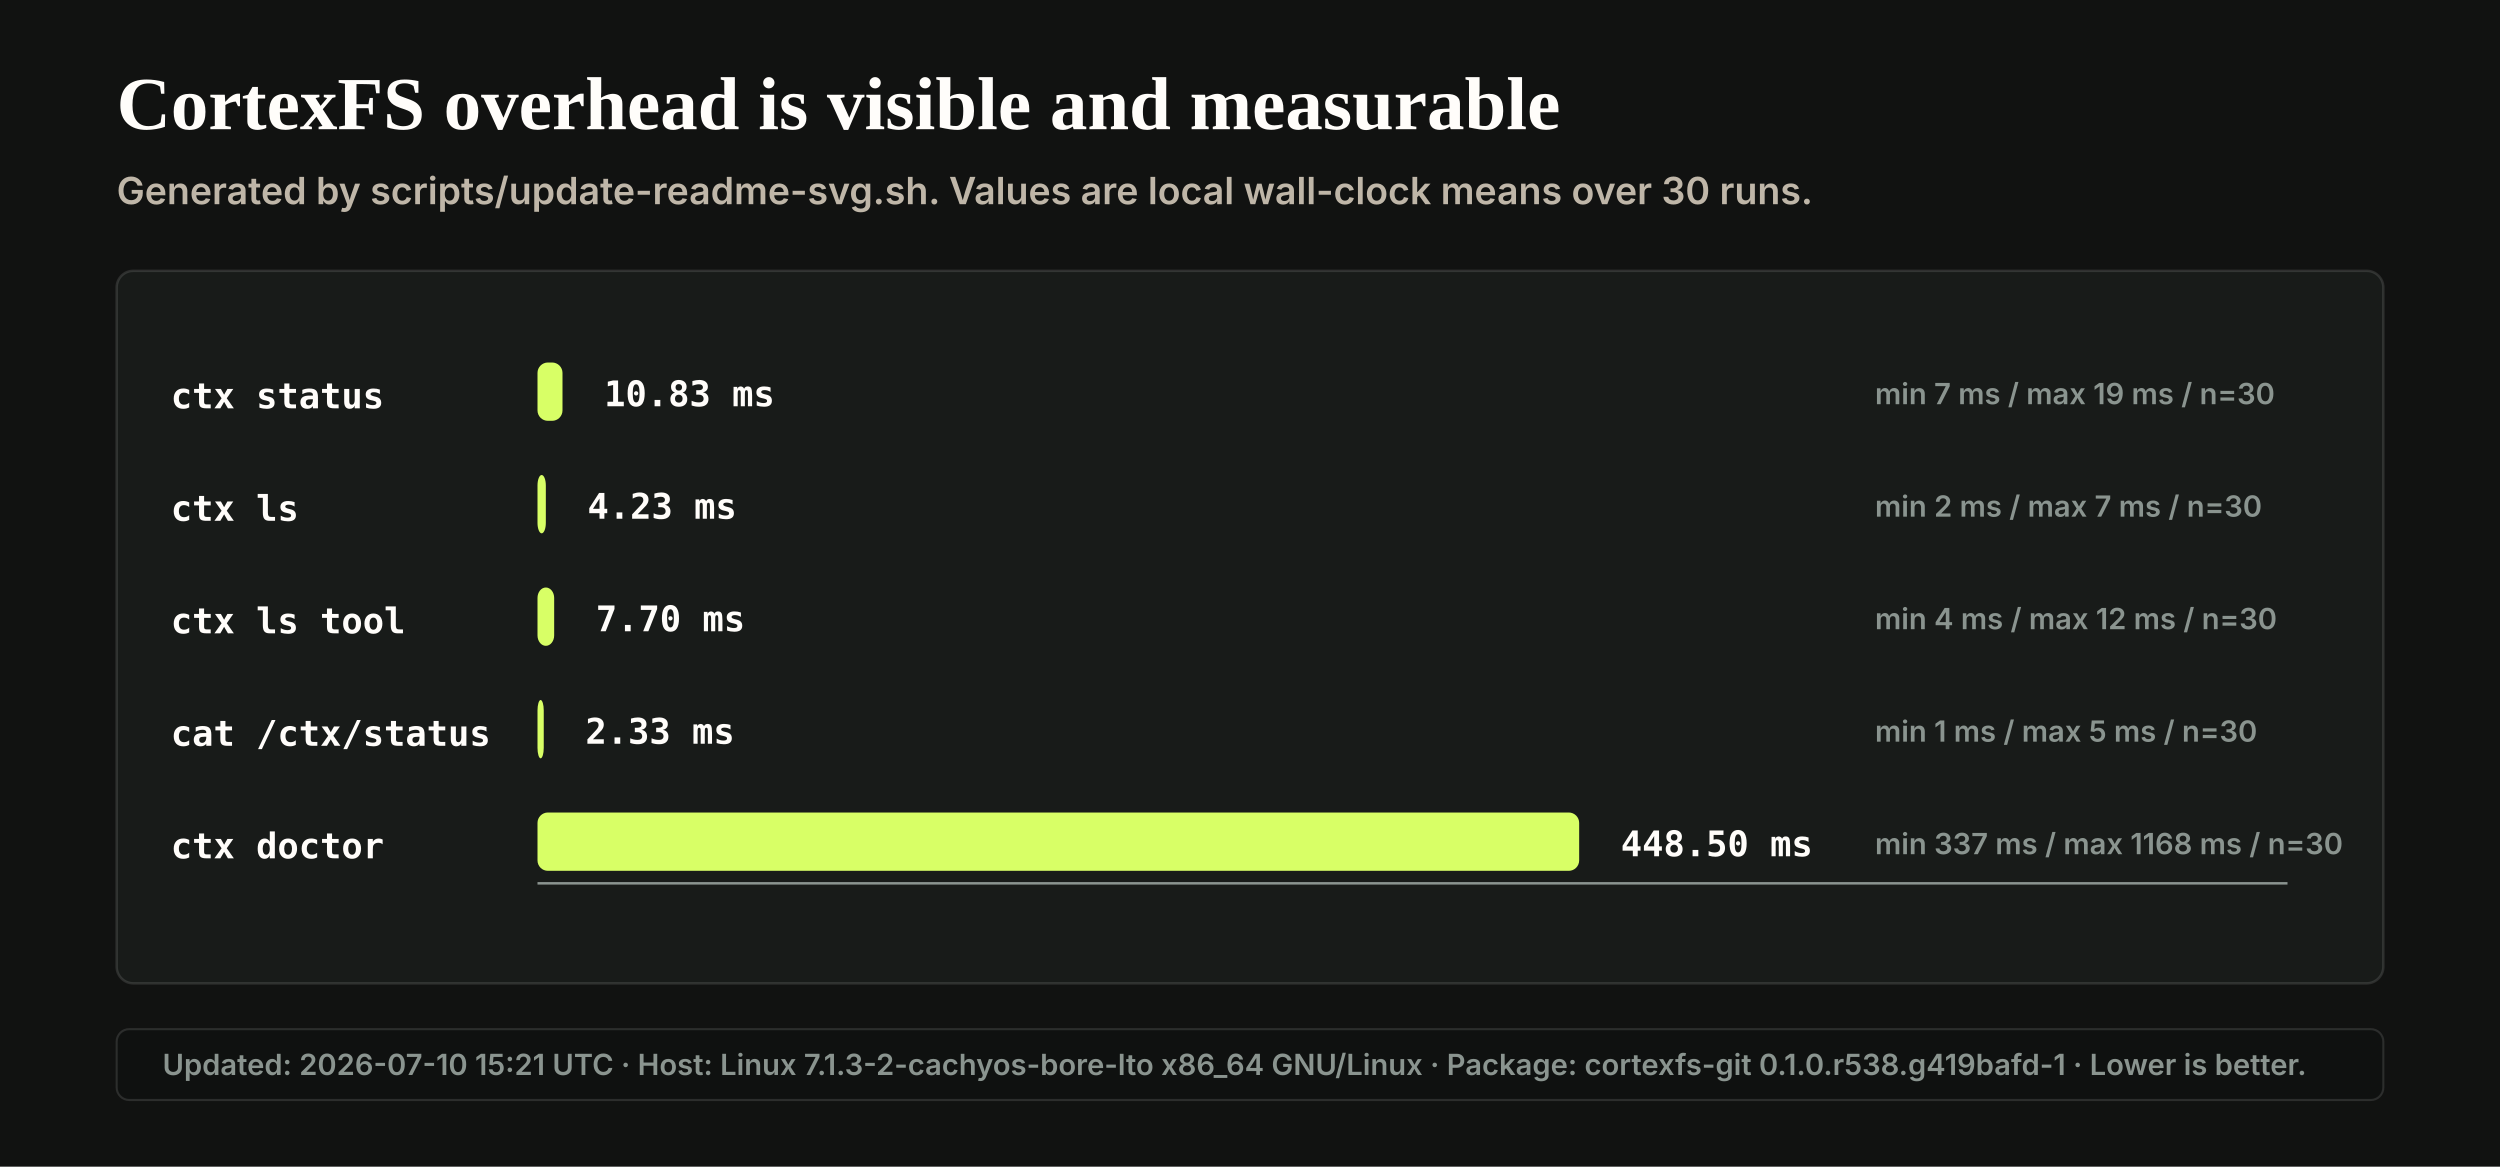
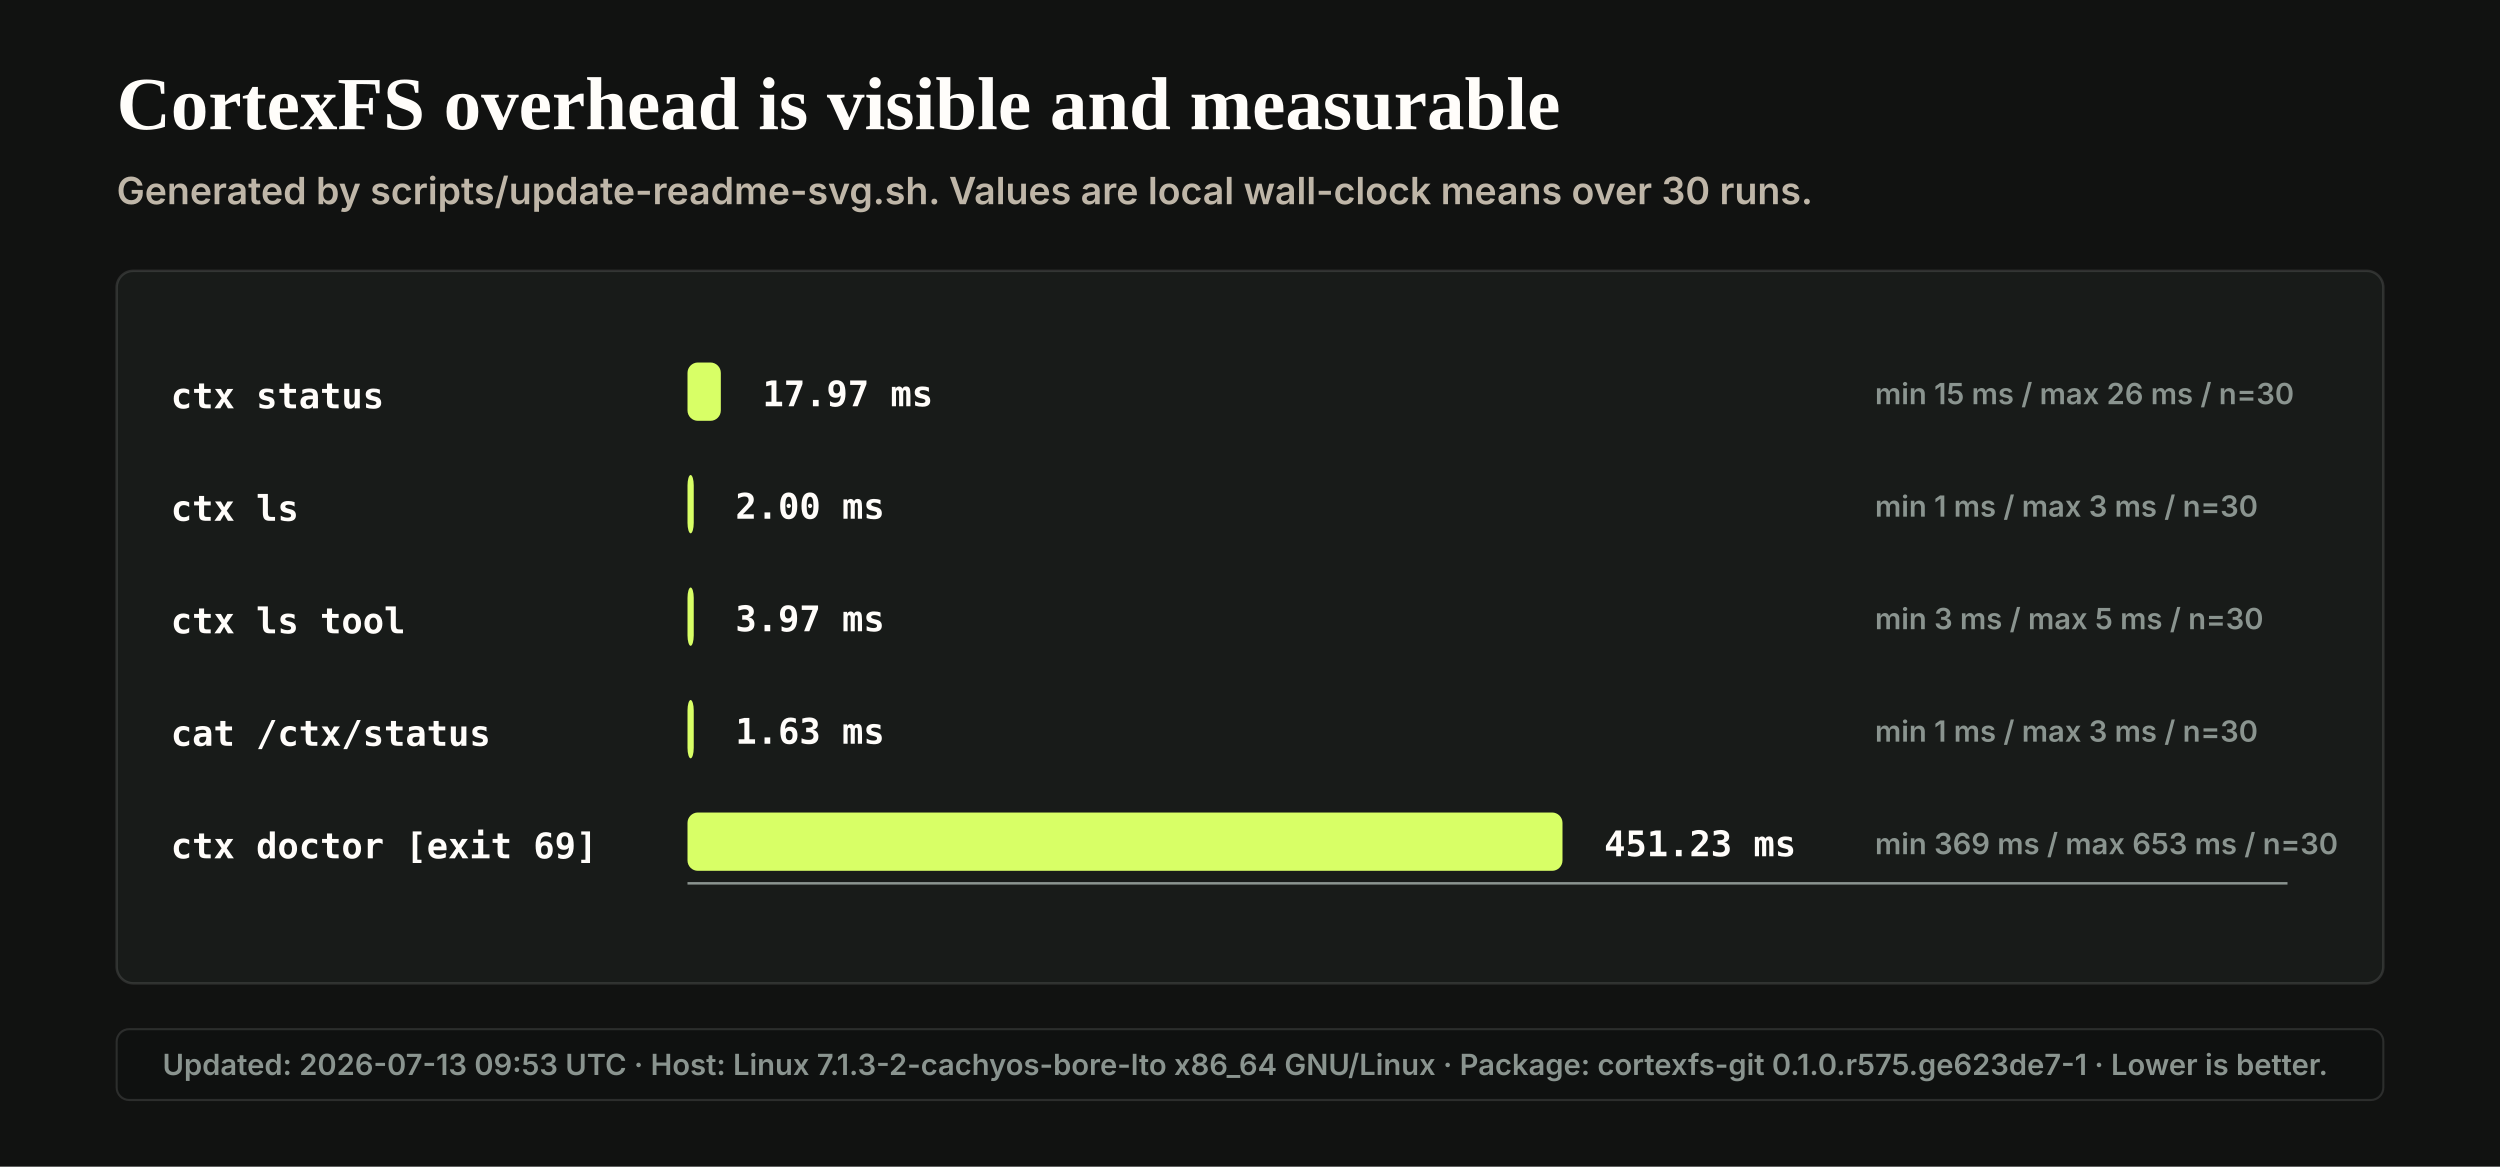
<svg xmlns="http://www.w3.org/2000/svg" width="1200" height="560" viewBox="0 0 1200 560" role="img" aria-labelledby="title desc">
  <defs>
    <style>.bg{fill:#111211}.panel{fill:#181b19;stroke:#fffdfa;stroke-opacity:.12;stroke-width:1.2}.title{font:650 36px Georgia,"Times New Roman",serif;fill:#fffdfa;letter-spacing:0}.text{font:600 18px Inter,ui-sans-serif,system-ui,-apple-system,"Segoe UI",sans-serif;fill:#bfb6a8}.mono{font:850 17px ui-monospace,SFMono-Regular,Menlo,Consolas,monospace;fill:#fffdfa}.small{font:600 14px Inter,ui-sans-serif,system-ui,-apple-system,"Segoe UI",sans-serif;fill:#8a948f}.bar{fill:#d8ff66}.axis{stroke:#8a948f;stroke-width:1.2}</style>
  </defs>
  <rect class="bg" width="1200" height="560" />
  <text class="title" x="56" y="62">CortexFS overhead is visible and measurable</text>
  <text class="text" x="56" y="98">Generated by scripts/update-readme-svg.sh. Values are local wall-clock means over 30 runs.</text>
  <rect class="panel" x="56" y="130" width="1088" height="342" rx="8" />
-   <line class="axis" x1="258" y1="424" x2="1098" y2="424" />
+   <line class="axis" x1="330" y1="424" x2="1098" y2="424" />
  <text class="mono" x="82" y="196">ctx status</text>
-   <rect class="bar" x="258" y="174" width="12" height="28" rx="5" />
-   <text class="mono" x="290" y="195">10.83 ms</text>
-   <text class="small" x="900" y="194">min 7 ms / max 19 ms / n=30</text>
+   <rect class="bar" x="330" y="174" width="16" height="28" rx="5" />
+   <text class="mono" x="366" y="195">17.97 ms</text>
+   <text class="small" x="900" y="194">min 15 ms / max 26 ms / n=30</text>
  <text class="mono" x="82" y="250">ctx ls</text>
-   <rect class="bar" x="258" y="228" width="4" height="28" rx="5" />
-   <text class="mono" x="282" y="249">4.23 ms</text>
-   <text class="small" x="900" y="248">min 2 ms / max 7 ms / n=30</text>
+   <rect class="bar" x="330" y="228" width="3" height="28" rx="5" />
+   <text class="mono" x="353" y="249">2.00 ms</text>
+   <text class="small" x="900" y="248">min 1 ms / max 3 ms / n=30</text>
  <text class="mono" x="82" y="304">ctx ls tool</text>
-   <rect class="bar" x="258" y="282" width="8" height="28" rx="5" />
-   <text class="mono" x="286" y="303">7.70 ms</text>
-   <text class="small" x="900" y="302">min 4 ms / max 12 ms / n=30</text>
+   <rect class="bar" x="330" y="282" width="3" height="28" rx="5" />
+   <text class="mono" x="353" y="303">3.97 ms</text>
+   <text class="small" x="900" y="302">min 3 ms / max 5 ms / n=30</text>
  <text class="mono" x="82" y="358">cat /ctx/status</text>
-   <rect class="bar" x="258" y="336" width="3" height="28" rx="5" />
-   <text class="mono" x="281" y="357">2.33 ms</text>
-   <text class="small" x="900" y="356">min 1 ms / max 5 ms / n=30</text>
-   <text class="mono" x="82" y="412">ctx doctor</text>
-   <rect class="bar" x="258" y="390" width="500" height="28" rx="5" />
-   <text class="mono" x="778" y="411">448.50 ms</text>
-   <text class="small" x="900" y="410">min 337 ms / max 1168 ms / n=30</text>
+   <rect class="bar" x="330" y="336" width="3" height="28" rx="5" />
+   <text class="mono" x="353" y="357">1.63 ms</text>
+   <text class="small" x="900" y="356">min 1 ms / max 3 ms / n=30</text>
+   <text class="mono" x="82" y="412">ctx doctor [exit 69]</text>
+   <rect class="bar" x="330" y="390" width="420" height="28" rx="5" />
+   <text class="mono" x="770" y="411">451.23 ms</text>
+   <text class="small" x="900" y="410">min 369 ms / max 653 ms / n=30</text>
  <rect x="56" y="494" width="1088" height="34" rx="6" fill="#0f1110" stroke="#fffdfa" stroke-opacity=".12" />
-   <text class="small" x="78" y="516">Updated: 2026-07-10 15:21 UTC · Host: Linux 7.1.3-2-cachyos-bore-lto x86_64 GNU/Linux · Package: cortexfs-git 0.1.0.r538.g419bafd-1 · Lower is better.</text>
+   <text class="small" x="78" y="516">Updated: 2026-07-13 09:53 UTC · Host: Linux 7.1.3-2-cachyos-bore-lto x86_64 GNU/Linux · Package: cortexfs-git 0.1.0.r575.ge623de7-1 · Lower is better.</text>
</svg>
